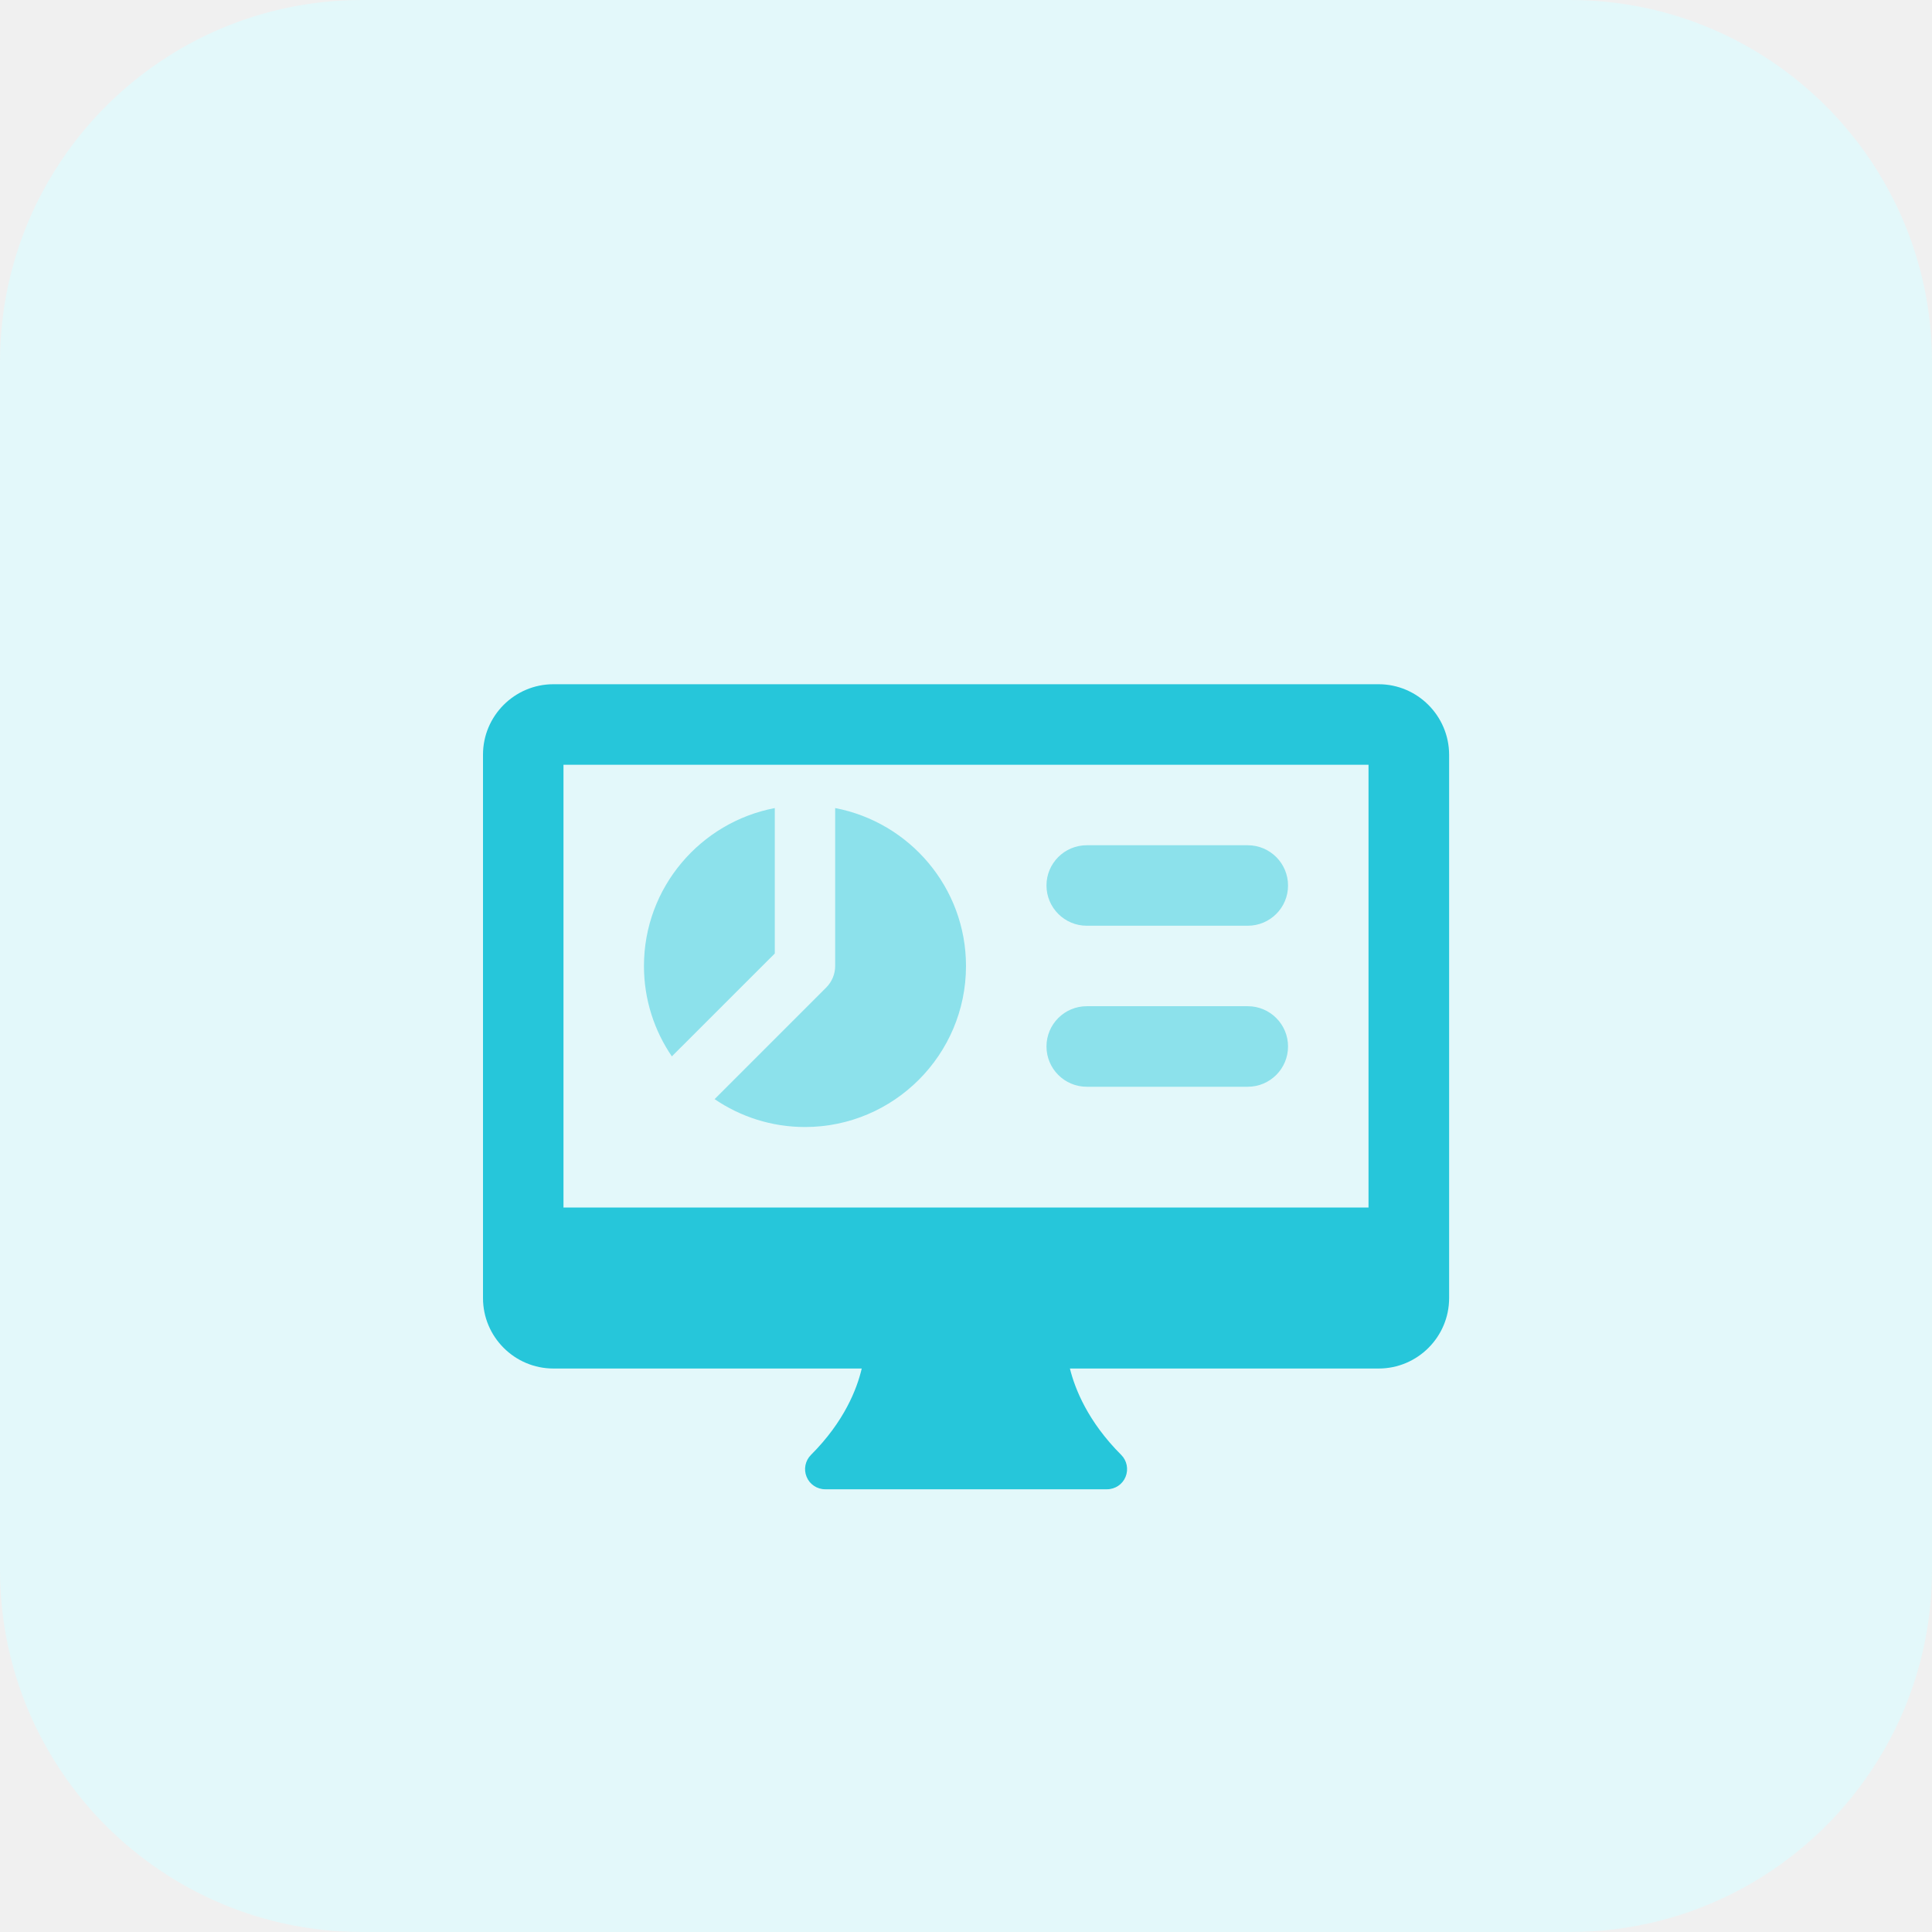
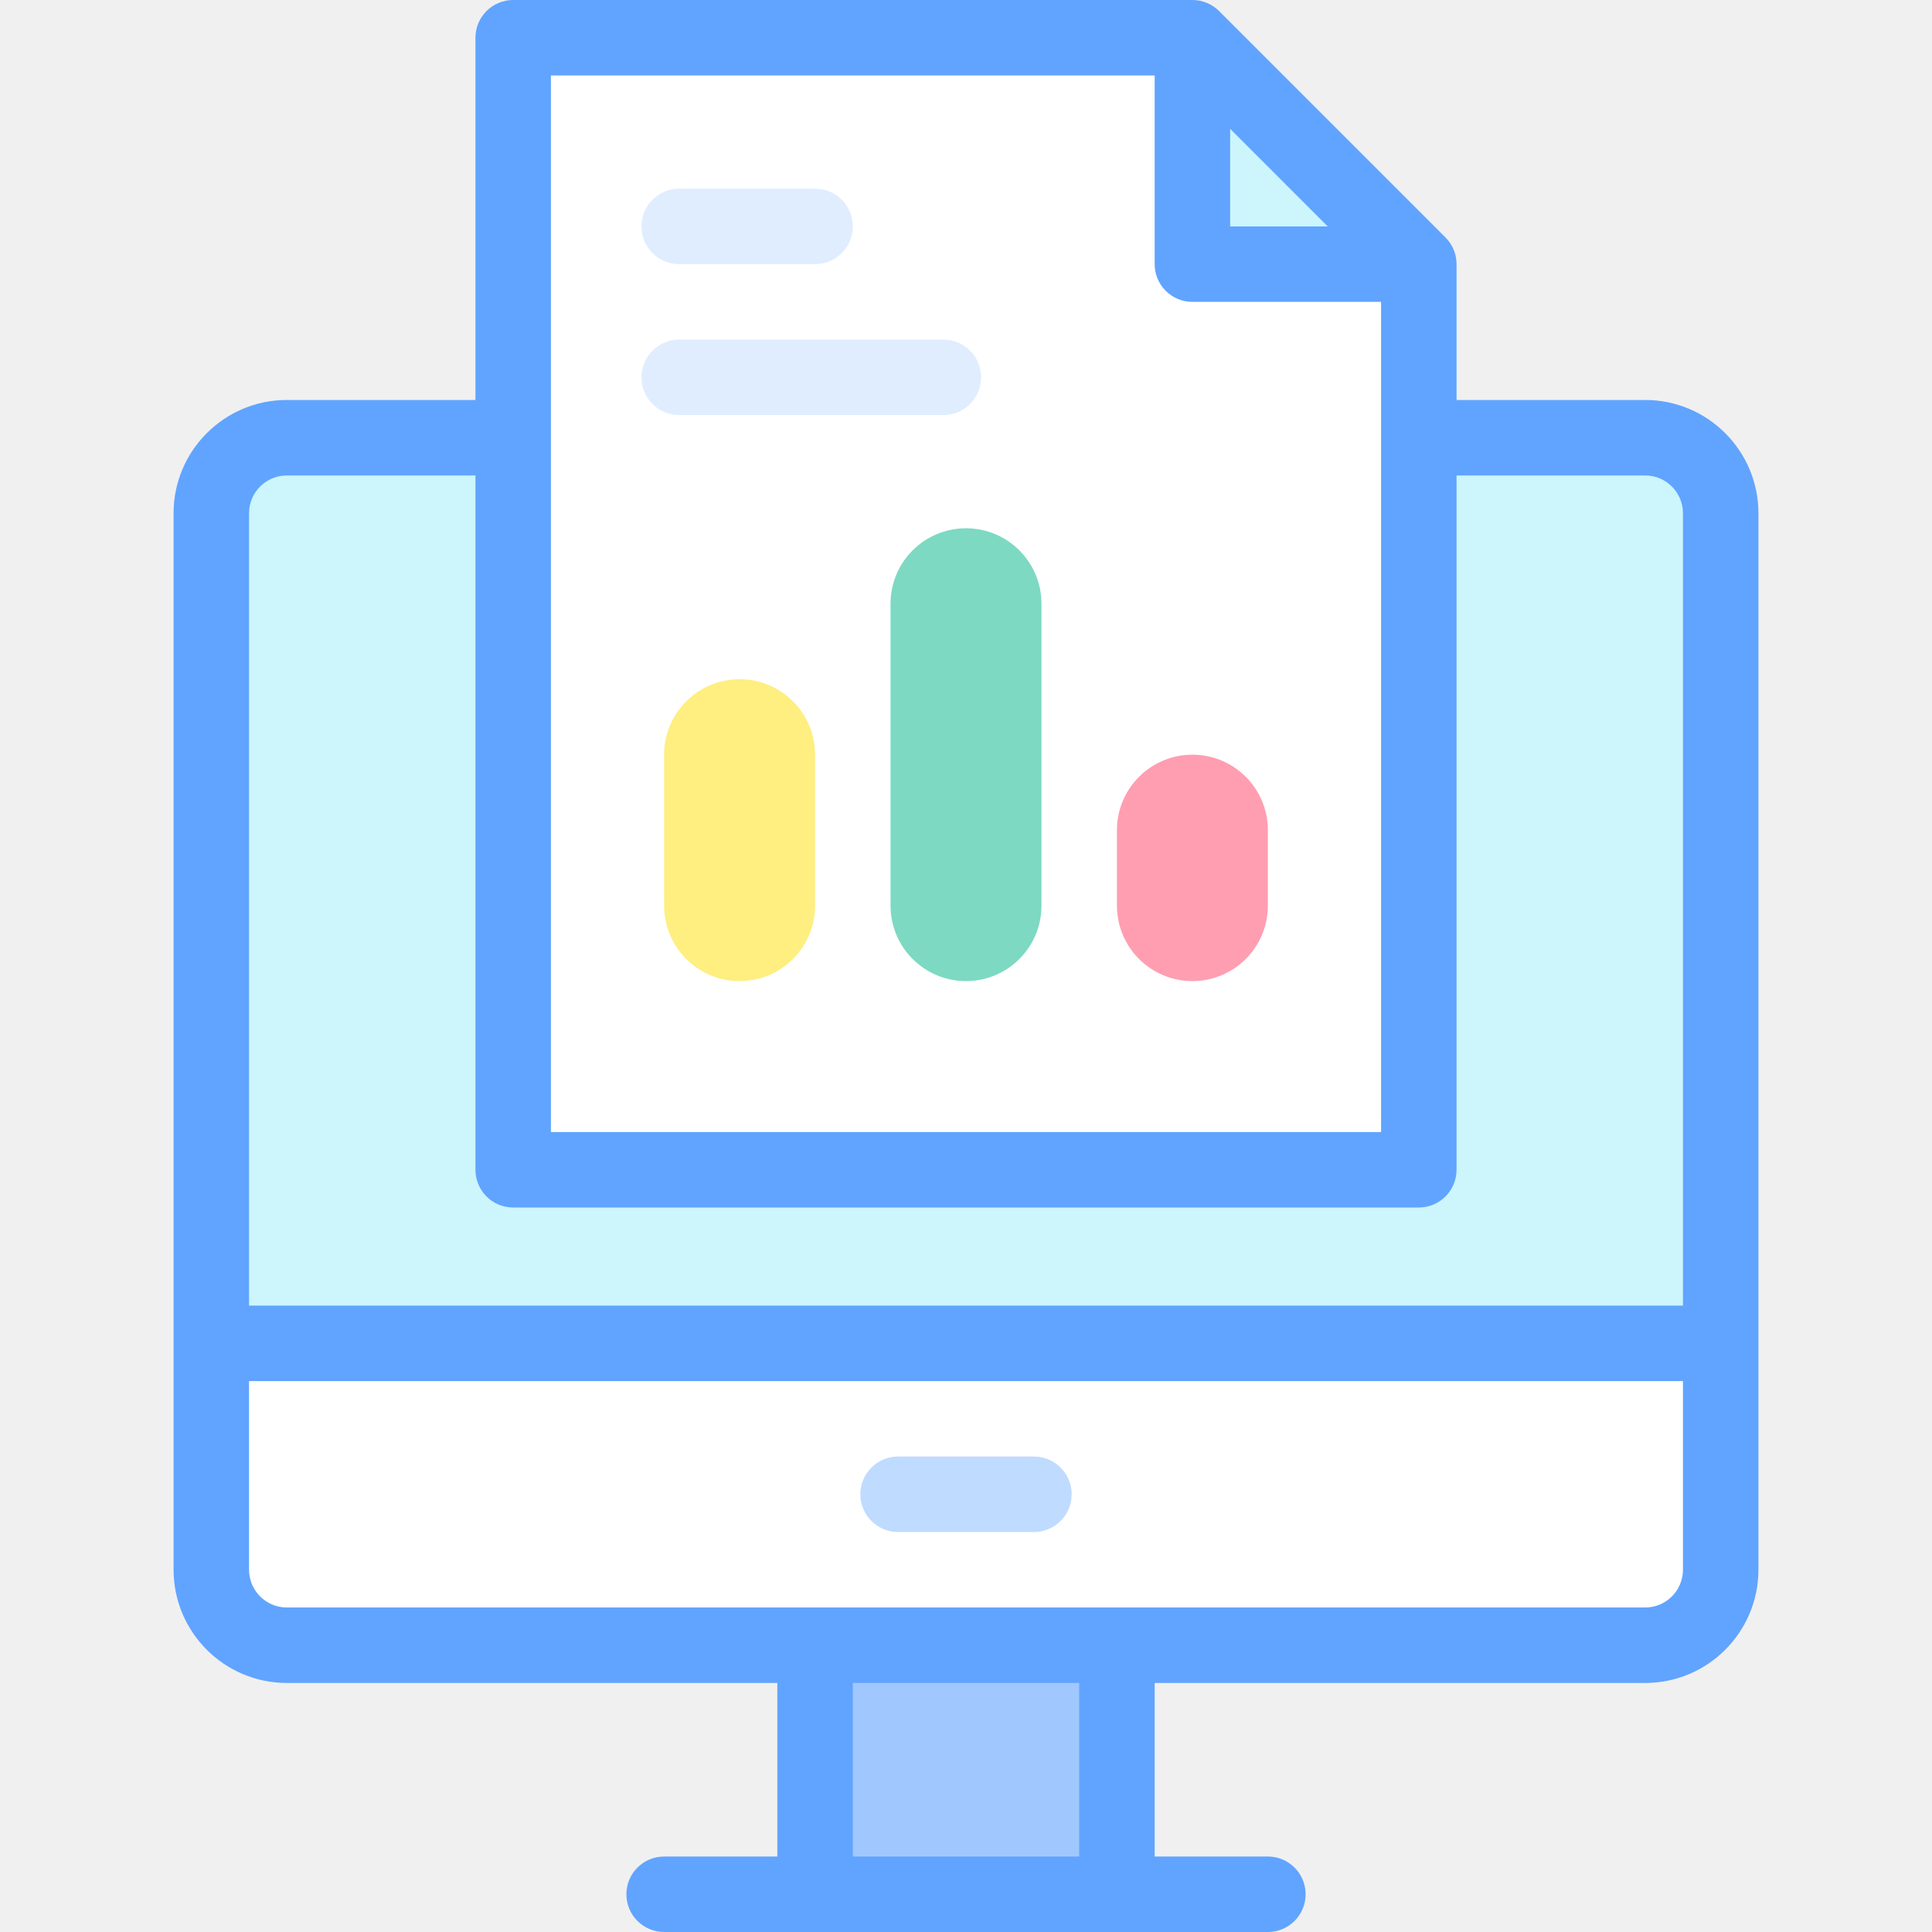
- <svg xmlns="http://www.w3.org/2000/svg" id="bold" enable-background="new 0 0 32 32" height="512" viewBox="0 0 32 32" width="512">
-   <path d="m26 32h-20c-3.314 0-6-2.686-6-6v-20c0-3.314 2.686-6 6-6h20c3.314 0 6 2.686 6 6v20c0 3.314-2.686 6-6 6z" fill="#e3f8fa" />
-   <g fill="#8ce1eb">
-     <path d="m12.833 15.793v-2.409c-1.232.235-2.167 1.317-2.167 2.616 0 .555.171 1.07.462 1.497z" />
-     <path d="m13.833 13.384v2.616c0 .132-.053.26-.146.354l-1.851 1.851c.427.291.943.462 1.497.462 1.471 0 2.667-1.197 2.667-2.667 0-1.299-.935-2.381-2.167-2.616z" />
-     <path d="m20.667 15.333h-2.667c-.368 0-.667-.299-.667-.667s.299-.666.667-.666h2.667c.368 0 .667.299.667.667s-.299.666-.667.666z" />
-     <path d="m20.667 18h-2.667c-.368 0-.667-.299-.667-.667s.299-.667.667-.667h2.667c.368 0 .667.299.667.667s-.299.667-.667.667z" />
+ <svg xmlns="http://www.w3.org/2000/svg" id="Layer_1" enable-background="new 0 0 512 512" height="512" viewBox="0 0 512 512" width="512">
+   <g>
+     <path d="m216 436h80v66h-80z" fill="#a0c8ff" />
+     <path d="m376 116h60c11.046 0 20 8.954 20 20v280c0 11.046-8.954 20-20 20h-360c-11.046 0-20-8.954-20-20v-280c0-11.046 8.954-20 20-20h60" fill="#fff" />
+     <path d="m456 136v220h-400v-220c0-11.05 8.95-20 20-20h360c11.05 0 20 8.95 20 20z" fill="#ccf5fc" />
+     <g>
+       <path d="m274 406h-36c-5.523 0-10-4.477-10-10s4.477-10 10-10h36c5.523 0 10 4.477 10 10s-4.477 10-10 10z" fill="#bfdbff" />
+     </g>
+     <path d="m376 70v240h-240v-300h180z" fill="#fff" />
+     <path d="m376 70h-60v-60" fill="#ccf5fc" />
+     <path d="m196 260c-11.046 0-20-8.954-20-20v-40c0-11.046 8.954-20 20-20 11.046 0 20 8.954 20 20v40c0 11.046-8.954 20-20 20z" fill="#ffee80" />
+     <path d="m256 260c-11.046 0-20-8.954-20-20v-80c0-11.046 8.954-20 20-20 11.046 0 20 8.954 20 20v80c0 11.046-8.954 20-20 20z" fill="#7dd9c2" />
+     <path d="m316 260c-11.046 0-20-8.954-20-20v-20c0-11.046 8.954-20 20-20 11.046 0 20 8.954 20 20v20c0 11.046-8.954 20-20 20z" fill="#ff9eb1" />
+     <g>
+       <g>
+         <path d="m216 70h-36c-5.523 0-10-4.477-10-10s4.477-10 10-10h36c5.523 0 10 4.477 10 10s-4.477 10-10 10z" fill="#dfedff" />
+       </g>
+       <g>
+         <path d="m250 110h-70c-5.523 0-10-4.477-10-10s4.477-10 10-10h70c5.523 0 10 4.477 10 10s-4.477 10-10 10z" fill="#dfedff" />
+       </g>
+     </g>
+     <path d="m436 106h-50v-36c0-2.652-1.054-5.196-2.929-7.071l-60-60c-1.875-1.875-4.419-2.929-7.071-2.929h-180c-5.523 0-10 4.477-10 10v96h-50c-16.542 0-30 13.458-30 30v280c0 16.542 13.458 30 30 30h130v46h-30c-5.523 0-10 4.477-10 10s4.477 10 10 10h160c5.523 0 10-4.477 10-10s-4.477-10-10-10h-30v-46h130c16.542 0 30-13.458 30-30v-280c0-16.542-13.458-30-30-30zm-110-71.858 25.858 25.858h-25.858zm-180-14.142h160v50c0 5.523 4.477 10 10 10h50v220h-220zm-70 106h50v184c0 5.523 4.477 10 10 10h240c5.523 0 10-4.477 10-10v-184h50c5.514 0 10 4.486 10 10v210h-380v-210c0-5.514 4.486-10 10-10zm210 366h-60v-46h60zm150-66h-360c-5.514 0-10-4.486-10-10v-50h380v50c0 5.514-4.486 10-10 10z" fill="#60a4ff" />
  </g>
-   <path d="m22.834 11.333h-13.668c-.643 0-1.166.524-1.166 1.167v9c0 .643.523 1.167 1.167 1.167h5.106c-.078.334-.286.876-.841 1.431-.095.095-.124.239-.072.363.051.125.173.206.308.206h4.667c.135 0 .257-.081.308-.206s.023-.268-.072-.363c-.554-.554-.767-1.096-.85-1.431h5.114c.643 0 1.167-.523 1.167-1.167v-9c-.002-.643-.525-1.167-1.168-1.167zm-.167 8.667h-13.334v-7.333h13.334z" fill="#26c6da" />
</svg>
